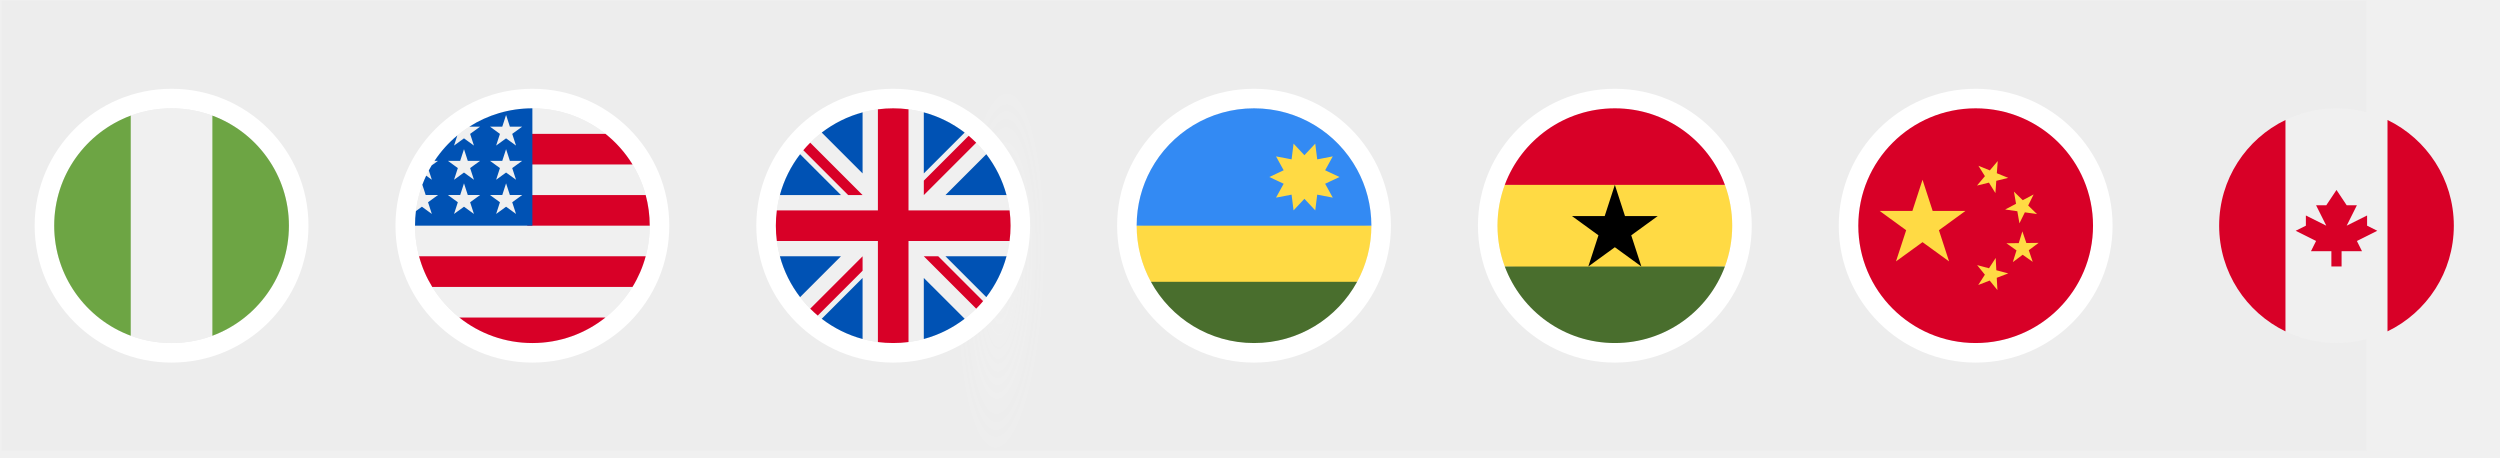
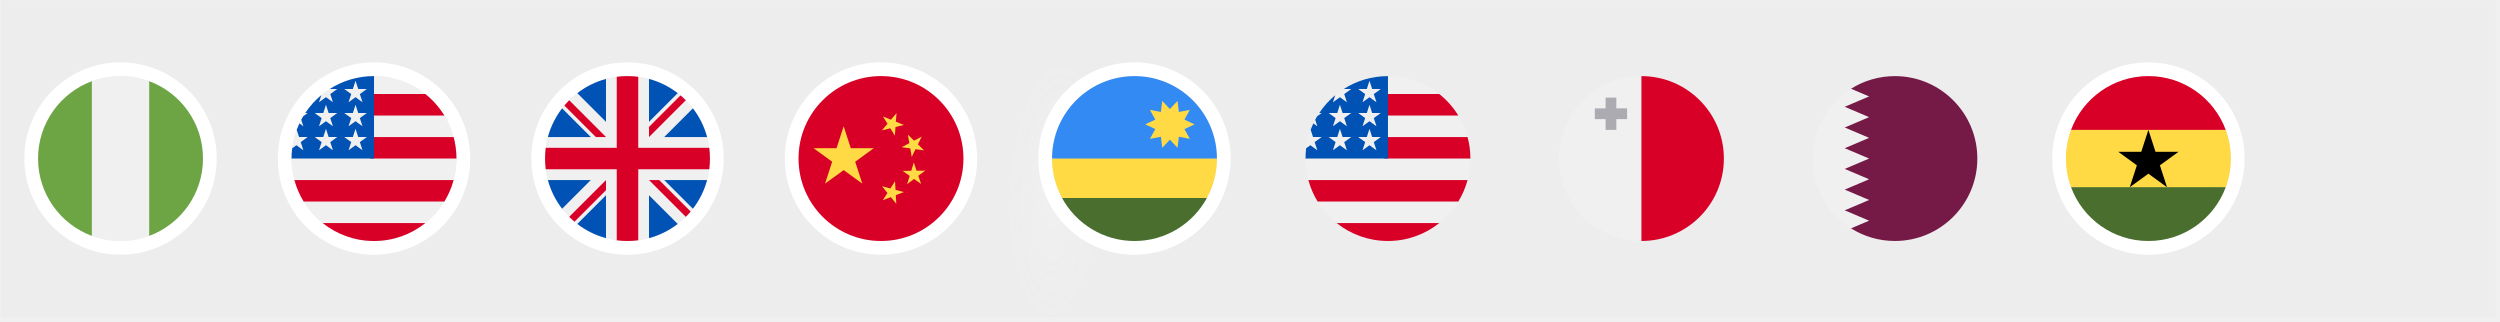
- <svg xmlns="http://www.w3.org/2000/svg" width="333" height="61" viewBox="0 0 333 61" fill="none">
-   <rect width="315" height="60" transform="translate(0.220703 0.0605469)" fill="url(#paint0_radial_1443_20387)" fill-opacity="0.07" />
-   <rect x="5.918" y="13.127" width="33.868" height="33.868" rx="16.934" stroke="white" stroke-width="2.605" />
-   <path d="M22.852 45.692C31.485 45.692 38.483 38.694 38.483 30.061C38.483 21.428 31.485 14.43 22.852 14.43C14.219 14.43 7.221 21.428 7.221 30.061C7.221 38.694 14.219 45.692 22.852 45.692Z" fill="#F0F0F0" />
-   <path d="M7.221 30.059C7.221 36.78 11.463 42.51 17.415 44.719V15.4C11.463 17.609 7.221 23.339 7.221 30.059Z" fill="#6DA544" />
-   <path d="M38.483 30.059C38.483 23.339 34.242 17.609 28.289 15.4V44.719C34.242 42.51 38.483 36.78 38.483 30.059Z" fill="#6DA544" />
-   <rect x="53.979" y="13.127" width="33.868" height="33.868" rx="16.934" stroke="white" stroke-width="2.605" />
-   <path d="M70.913 45.692C79.546 45.692 86.544 38.694 86.544 30.061C86.544 21.428 79.546 14.43 70.913 14.43C62.28 14.43 55.281 21.428 55.281 30.061C55.281 38.694 62.28 45.692 70.913 45.692Z" fill="#F0F0F0" />
-   <path d="M70.232 30.062H86.543C86.543 28.651 86.355 27.285 86.005 25.984H70.232V30.062Z" fill="#D80027" />
-   <path d="M70.232 21.906H84.249C83.292 20.345 82.069 18.964 80.642 17.828H70.232V21.906Z" fill="#D80027" />
-   <path d="M70.91 45.693C74.589 45.693 77.97 44.422 80.64 42.295H61.18C63.85 44.422 67.231 45.693 70.91 45.693Z" fill="#D80027" />
-   <path d="M57.574 38.216H84.248C85.016 36.963 85.612 35.593 86.004 34.139H55.818C56.21 35.593 56.806 36.963 57.574 38.216Z" fill="#D80027" />
-   <path d="M62.522 16.871H63.947L62.621 17.833L63.128 19.391L61.803 18.428L60.478 19.391L60.915 18.045C59.748 19.017 58.726 20.156 57.883 21.424H58.34L57.496 22.037C57.365 22.256 57.239 22.479 57.118 22.705L57.521 23.944L56.769 23.398C56.583 23.794 56.412 24.199 56.258 24.612L56.702 25.978H58.34L57.015 26.94L57.521 28.498L56.196 27.535L55.402 28.112C55.323 28.75 55.281 29.401 55.281 30.061H70.913C70.913 21.428 70.913 20.41 70.913 14.43C67.825 14.43 64.946 15.325 62.522 16.871ZM63.128 28.498L61.803 27.535L60.478 28.498L60.984 26.94L59.659 25.978H61.297L61.803 24.42L62.309 25.978H63.947L62.621 26.94L63.128 28.498ZM62.621 22.387L63.128 23.944L61.803 22.982L60.478 23.944L60.984 22.387L59.659 21.424H61.297L61.803 19.867L62.309 21.424H63.947L62.621 22.387ZM68.734 28.498L67.409 27.535L66.085 28.498L66.591 26.94L65.266 25.978H66.903L67.409 24.42L67.916 25.978H69.553L68.228 26.94L68.734 28.498ZM68.228 22.387L68.734 23.944L67.409 22.982L66.085 23.944L66.591 22.387L65.266 21.424H66.903L67.409 19.867L67.916 21.424H69.553L68.228 22.387ZM68.228 17.833L68.734 19.391L67.409 18.428L66.085 19.391L66.591 17.833L65.266 16.871H66.903L67.409 15.313L67.916 16.871H69.553L68.228 17.833Z" fill="#0052B4" />
-   <rect x="102.041" y="13.127" width="33.868" height="33.868" rx="16.934" stroke="white" stroke-width="2.605" />
-   <path d="M118.975 45.692C127.608 45.692 134.606 38.694 134.606 30.061C134.606 21.428 127.608 14.43 118.975 14.43C110.342 14.43 103.344 21.428 103.344 30.061C103.344 38.694 110.342 45.692 118.975 45.692Z" fill="#F0F0F0" />
+ <svg xmlns="http://www.w3.org/2000/svg" width="474" height="61" viewBox="0 0 474 61" fill="none">
+   <rect width="473" height="60" transform="translate(0.220703 0.0605469)" fill="url(#paint0_radial_1522_19052)" fill-opacity="0.07" />
+   <rect x="5.918" y="13.126" width="33.868" height="33.868" rx="16.934" stroke="white" stroke-width="2.605" />
+   <path d="M22.852 45.691C31.485 45.691 38.483 38.693 38.483 30.06C38.483 21.427 31.485 14.429 22.852 14.429C14.219 14.429 7.221 21.427 7.221 30.06C7.221 38.693 14.219 45.691 22.852 45.691Z" fill="#F0F0F0" />
+   <path d="M7.221 30.058C7.221 36.779 11.463 42.509 17.415 44.718V15.399C11.463 17.608 7.221 23.338 7.221 30.058Z" fill="#6DA544" />
+   <path d="M38.483 30.058C38.483 23.338 34.242 17.608 28.289 15.399V44.718C34.242 42.509 38.483 36.779 38.483 30.058Z" fill="#6DA544" />
+   <rect x="53.979" y="13.126" width="33.868" height="33.868" rx="16.934" stroke="white" stroke-width="2.605" />
+   <path d="M70.913 45.691C79.546 45.691 86.544 38.693 86.544 30.06C86.544 21.427 79.546 14.429 70.913 14.429C62.28 14.429 55.281 21.427 55.281 30.06C55.281 38.693 62.28 45.691 70.913 45.691Z" fill="#F0F0F0" />
+   <path d="M70.232 30.06H86.543C86.543 28.649 86.355 27.283 86.005 25.982H70.232V30.06Z" fill="#D80027" />
+   <path d="M70.232 21.905H84.249C83.292 20.343 82.069 18.963 80.642 17.827H70.232V21.905Z" fill="#D80027" />
+   <path d="M70.912 45.692C74.591 45.692 77.972 44.42 80.642 42.294H61.182C63.852 44.42 67.233 45.692 70.912 45.692Z" fill="#D80027" />
+   <path d="M57.576 38.215H84.25C85.019 36.962 85.614 35.592 86.006 34.138H55.82C56.212 35.592 56.808 36.962 57.576 38.215V38.215Z" fill="#D80027" />
+   <path d="M62.522 16.87H63.947L62.621 17.832L63.128 19.39L61.803 18.427L60.478 19.39L60.915 18.044C59.748 19.016 58.726 20.155 57.883 21.423H58.34L57.496 22.036C57.365 22.255 57.239 22.478 57.118 22.704L57.521 23.944L56.769 23.398C56.583 23.793 56.412 24.198 56.258 24.611L56.702 25.977H58.34L57.015 26.939L57.521 28.497L56.196 27.534L55.402 28.111C55.323 28.75 55.281 29.4 55.281 30.06H70.913C70.913 21.427 70.913 20.409 70.913 14.429C67.825 14.429 64.946 15.325 62.522 16.87V16.87ZM63.128 28.497L61.803 27.534L60.478 28.497L60.984 26.939L59.659 25.977H61.297L61.803 24.419L62.309 25.977H63.947L62.621 26.939L63.128 28.497ZM62.621 22.386L63.128 23.944L61.803 22.981L60.478 23.944L60.984 22.386L59.659 21.423H61.297L61.803 19.866L62.309 21.423H63.947L62.621 22.386ZM68.734 28.497L67.409 27.534L66.085 28.497L66.591 26.939L65.266 25.977H66.903L67.409 24.419L67.916 25.977H69.553L68.228 26.939L68.734 28.497ZM68.228 22.386L68.734 23.944L67.409 22.981L66.085 23.944L66.591 22.386L65.266 21.423H66.903L67.409 19.866L67.916 21.423H69.553L68.228 22.386ZM68.228 17.832L68.734 19.39L67.409 18.427L66.085 19.39L66.591 17.832L65.266 16.87H66.903L67.409 15.312L67.916 16.87H69.553L68.228 17.832Z" fill="#0052B4" />
+   <rect x="102.041" y="13.126" width="33.868" height="33.868" rx="16.934" stroke="white" stroke-width="2.605" />
+   <path d="M118.975 45.691C127.608 45.691 134.606 38.693 134.606 30.06C134.606 21.427 127.608 14.429 118.975 14.429C110.342 14.429 103.344 21.427 103.344 30.06C103.344 38.693 110.342 45.691 118.975 45.691Z" fill="#F0F0F0" />
  <path d="M106.574 20.543C105.346 22.14 104.42 23.982 103.881 25.982H112.013L106.574 20.543Z" fill="#0052B4" />
  <path d="M134.067 25.982C133.528 23.982 132.602 22.14 131.374 20.543L125.936 25.982H134.067Z" fill="#0052B4" />
-   <path d="M103.881 34.137C104.42 36.137 105.346 37.978 106.574 39.576L112.013 34.137H103.881Z" fill="#0052B4" />
+   <path d="M103.881 34.138C104.42 36.138 105.346 37.979 106.574 39.577L112.013 34.138H103.881Z" fill="#0052B4" />
  <path d="M128.49 17.66C126.892 16.432 125.051 15.506 123.051 14.967V23.099L128.49 17.66Z" fill="#0052B4" />
-   <path d="M109.457 42.46C111.055 43.688 112.896 44.614 114.896 45.153V37.022L109.457 42.46Z" fill="#0052B4" />
+   <path d="M109.457 42.459C111.055 43.687 112.896 44.613 114.896 45.152V37.02L109.457 42.459Z" fill="#0052B4" />
  <path d="M114.896 14.967C112.896 15.506 111.054 16.432 109.457 17.66L114.896 23.099V14.967Z" fill="#0052B4" />
-   <path d="M123.051 45.153C125.051 44.614 126.892 43.688 128.49 42.46L123.051 37.022V45.153Z" fill="#0052B4" />
-   <path d="M125.936 34.137L131.374 39.576C132.602 37.978 133.528 36.137 134.067 34.137H125.936Z" fill="#0052B4" />
-   <path d="M134.474 28.022H121.014H121.014V14.562C120.347 14.475 119.666 14.43 118.975 14.43C118.284 14.43 117.604 14.475 116.936 14.562V28.022V28.022H103.476C103.389 28.69 103.344 29.37 103.344 30.061C103.344 30.752 103.389 31.433 103.476 32.1H116.936H116.936V45.56C117.604 45.647 118.284 45.692 118.975 45.692C119.666 45.692 120.347 45.647 121.014 45.56V32.1V32.1H134.474C134.561 31.433 134.606 30.752 134.606 30.061C134.606 29.37 134.561 28.69 134.474 28.022Z" fill="#D80027" />
-   <path d="M123.053 34.139L130.028 41.114C130.349 40.793 130.655 40.458 130.947 40.111L124.975 34.139H123.053V34.139Z" fill="#D80027" />
-   <path d="M114.897 34.139H114.897L107.922 41.114C108.243 41.435 108.578 41.741 108.925 42.033L114.897 36.061V34.139Z" fill="#D80027" />
-   <path d="M114.898 25.983V25.983L107.923 19.008C107.602 19.328 107.296 19.664 107.004 20.011L112.976 25.983H114.898V25.983Z" fill="#D80027" />
-   <path d="M123.053 25.984L130.028 19.009C129.707 18.688 129.372 18.382 129.025 18.09L123.053 24.062V25.984Z" fill="#D80027" />
-   <rect x="150.102" y="13.127" width="33.868" height="33.868" rx="16.934" stroke="white" stroke-width="2.605" />
-   <path d="M151.404 30.06C151.404 32.768 152.093 35.316 153.305 37.536L167.036 38.896L180.766 37.536C181.978 35.316 182.667 32.768 182.667 30.06L167.036 28.701L151.404 30.06Z" fill="#FFDA44" />
-   <path d="M180.766 22.585C178.115 17.726 172.961 14.43 167.036 14.43C161.111 14.43 155.956 17.726 153.305 22.585C152.093 24.806 151.404 27.353 151.404 30.061H182.667C182.667 27.353 181.978 24.806 180.766 22.585Z" fill="#338AF3" />
-   <path d="M167.035 45.693C172.96 45.693 178.115 42.396 180.766 37.537H153.305C155.956 42.396 161.11 45.693 167.035 45.693Z" fill="#496E2D" />
-   <path d="M169.074 23.577L170.983 24.475L169.967 26.324L172.04 25.927L172.302 28.022L173.746 26.481L175.19 28.022L175.453 25.927L177.526 26.324L176.509 24.475L178.418 23.577L176.509 22.679L177.526 20.83L175.453 21.227L175.19 19.133L173.746 20.673L172.302 19.133L172.04 21.227L169.967 20.83L170.983 22.679L169.074 23.577Z" fill="#FFDA44" />
-   <rect x="198.164" y="13.127" width="33.868" height="33.868" rx="16.934" stroke="white" stroke-width="2.605" />
-   <path d="M199.467 30.062C199.467 31.974 199.811 33.806 200.439 35.499L215.098 36.179L229.757 35.499C230.386 33.806 230.73 31.974 230.73 30.062C230.73 28.15 230.386 26.318 229.757 24.625L215.098 23.945L200.439 24.625C199.811 26.318 199.467 28.15 199.467 30.062V30.062Z" fill="#FFDA44" />
-   <path d="M215.099 14.43C208.378 14.43 202.648 18.672 200.439 24.624H229.758C227.549 18.672 221.82 14.43 215.099 14.43Z" fill="#D80027" />
-   <path d="M229.758 35.498H200.439C202.648 41.45 208.378 45.692 215.099 45.692C221.82 45.692 227.549 41.45 229.758 35.498Z" fill="#496E2D" />
-   <path d="M215.098 24.623L216.447 28.776H220.814L217.281 31.343L218.631 35.497L215.098 32.93L211.564 35.497L212.914 31.343L209.381 28.776H213.748L215.098 24.623Z" fill="black" />
-   <rect x="246.225" y="13.127" width="33.868" height="33.868" rx="16.934" stroke="white" stroke-width="2.605" />
-   <path d="M263.159 45.692C271.792 45.692 278.79 38.694 278.79 30.061C278.79 21.428 271.792 14.43 263.159 14.43C254.526 14.43 247.527 21.428 247.527 30.061C247.527 38.694 254.526 45.692 263.159 45.692Z" fill="#D80027" />
-   <path d="M256.08 23.943L257.43 28.095H261.796L258.266 30.666L259.616 34.818L256.08 32.254L252.545 34.818L253.901 30.666L250.365 28.095H254.731L256.08 23.943Z" fill="#FFDA44" />
-   <path d="M266.058 38.64L265.027 37.37L263.5 37.962L264.385 36.588L263.354 35.312L264.935 35.733L265.826 34.359L265.912 35.996L267.499 36.417L265.967 37.003L266.058 38.64Z" fill="#FFDA44" />
-   <path d="M268.108 34.916L268.597 33.352L267.26 32.406L268.896 32.382L269.379 30.818L269.91 32.369L271.546 32.351L270.233 33.328L270.759 34.879L269.421 33.932L268.108 34.916Z" fill="#FFDA44" />
-   <path d="M270.876 25.902L270.155 27.374L271.328 28.515L269.71 28.283L268.989 29.749L268.708 28.137L267.084 27.905L268.537 27.142L268.256 25.523L269.429 26.665L270.876 25.902Z" fill="#FFDA44" />
-   <path d="M266.1 21.445L265.978 23.076L267.498 23.692L265.905 24.083L265.789 25.72L264.928 24.327L263.334 24.718L264.39 23.466L263.523 22.08L265.044 22.697L266.1 21.445Z" fill="#FFDA44" />
-   <g clip-path="url(#clip0_1443_20387)">
-     <path d="M311.22 45.69C319.852 45.69 326.85 38.692 326.85 30.06C326.85 21.427 319.852 14.43 311.22 14.43C302.588 14.43 295.59 21.427 295.59 30.06C295.59 38.692 302.588 45.69 311.22 45.69Z" fill="#F0F0F0" />
-     <path d="M326.85 30.06C326.85 23.863 323.244 18.509 318.016 15.98V44.139C323.244 41.611 326.85 36.256 326.85 30.06Z" fill="#D80027" />
-     <path d="M295.59 30.06C295.59 36.256 299.196 41.611 304.424 44.139V15.98C299.196 18.509 295.59 23.863 295.59 30.06Z" fill="#D80027" />
-     <path d="M313.938 32.098L316.656 30.739L315.297 30.06V28.701L312.579 30.06L313.938 27.341H312.579L311.22 25.303L309.861 27.341H308.501L309.861 30.06L307.142 28.701V30.06L305.783 30.739L308.501 32.098L307.822 33.458H310.54V35.496H311.899V33.458H314.618L313.938 32.098Z" fill="#D80027" />
+   <path d="M123.051 45.152C125.051 44.613 126.892 43.687 128.49 42.459L123.051 37.02V45.152Z" fill="#0052B4" />
+   <path d="M125.936 34.138L131.374 39.577C132.602 37.979 133.528 36.138 134.067 34.138H125.936Z" fill="#0052B4" />
+   <path d="M134.474 28.021H121.014H121.014V14.561C120.347 14.474 119.666 14.429 118.975 14.429C118.284 14.429 117.604 14.474 116.936 14.561V28.021V28.021H103.476C103.389 28.689 103.344 29.369 103.344 30.06C103.344 30.751 103.389 31.432 103.476 32.099H116.936H116.936V45.559C117.604 45.646 118.284 45.691 118.975 45.691C119.666 45.691 120.347 45.646 121.014 45.559V32.099V32.099H134.474C134.561 31.432 134.606 30.751 134.606 30.06C134.606 29.369 134.561 28.689 134.474 28.021Z" fill="#D80027" />
+   <path d="M123.053 34.138L130.028 41.113C130.349 40.792 130.655 40.457 130.947 40.109L124.975 34.138H123.053V34.138Z" fill="#D80027" />
+   <path d="M114.897 34.138H114.897L107.922 41.113C108.243 41.434 108.578 41.74 108.925 42.032L114.897 36.06V34.138Z" fill="#D80027" />
+   <path d="M114.898 25.982V25.982L107.923 19.007C107.602 19.328 107.296 19.663 107.004 20.01L112.976 25.982H114.898V25.982Z" fill="#D80027" />
+   <path d="M123.053 25.982L130.028 19.007C129.707 18.686 129.372 18.38 129.025 18.088L123.053 24.06V25.982Z" fill="#D80027" />
+   <rect x="150.102" y="13.126" width="33.868" height="33.868" rx="16.934" stroke="white" stroke-width="2.605" />
+   <path d="M167.036 45.691C175.669 45.691 182.667 38.693 182.667 30.06C182.667 21.427 175.669 14.429 167.036 14.429C158.403 14.429 151.404 21.427 151.404 30.06C151.404 38.693 158.403 45.691 167.036 45.691Z" fill="#D80027" />
+   <path d="M159.959 23.941L161.309 28.093H165.675L162.145 30.664L163.495 34.816L159.959 32.252L156.424 34.816L157.78 30.664L154.244 28.093H158.61L159.959 23.941Z" fill="#FFDA44" />
+   <path d="M169.935 38.639L168.904 37.369L167.377 37.961L168.262 36.587L167.23 35.311L168.812 35.732L169.703 34.358L169.789 35.995L171.376 36.416L169.844 37.002L169.935 38.639Z" fill="#FFDA44" />
+   <path d="M171.987 34.914L172.476 33.351L171.139 32.405L172.775 32.38L173.257 30.817L173.789 32.368L175.425 32.35L174.112 33.327L174.637 34.878L173.3 33.931L171.987 34.914Z" fill="#FFDA44" />
+   <path d="M174.753 25.902L174.032 27.374L175.205 28.515L173.587 28.283L172.866 29.749L172.585 28.137L170.961 27.905L172.414 27.142L172.133 25.523L173.306 26.665L174.753 25.902Z" fill="#FFDA44" />
+   <path d="M169.979 21.444L169.857 23.075L171.377 23.691L169.784 24.082L169.668 25.718L168.807 24.326L167.213 24.717L168.269 23.465L167.402 22.079L168.923 22.696L169.979 21.444Z" fill="#FFDA44" />
+   <rect x="198.164" y="13.126" width="33.868" height="33.868" rx="16.934" stroke="white" stroke-width="2.605" />
+   <path d="M199.467 30.059C199.467 32.767 200.156 35.315 201.367 37.535L215.098 38.895L228.829 37.535C230.041 35.315 230.73 32.767 230.73 30.059L215.098 28.7L199.467 30.059Z" fill="#FFDA44" />
+   <path d="M228.829 22.584C226.178 17.725 221.023 14.429 215.098 14.429C209.173 14.429 204.019 17.725 201.367 22.584C200.156 24.805 199.467 27.352 199.467 30.06H230.73C230.73 27.352 230.041 24.805 228.829 22.584Z" fill="#338AF3" />
+   <path d="M215.098 45.692C221.023 45.692 226.178 42.395 228.829 37.536H201.367C204.018 42.395 209.173 45.692 215.098 45.692Z" fill="#496E2D" />
+   <path d="M217.137 23.577L219.046 24.475L218.029 26.324L220.102 25.927L220.365 28.022L221.809 26.481L223.253 28.022L223.515 25.927L225.588 26.324L224.572 24.475L226.481 23.577L224.572 22.679L225.588 20.83L223.515 21.227L223.253 19.133L221.809 20.673L220.365 19.133L220.102 21.227L218.029 20.83L219.046 22.679L217.137 23.577Z" fill="#FFDA44" />
+   <g clip-path="url(#clip0_1522_19052)">
+     <path d="M263.157 45.691C271.79 45.691 278.787 38.693 278.787 30.061C278.787 21.428 271.79 14.431 263.157 14.431C254.525 14.431 247.527 21.428 247.527 30.061C247.527 38.693 254.525 45.691 263.157 45.691Z" fill="#F0F0F0" />
+     <path d="M262.479 30.06H278.788C278.788 28.649 278.6 27.282 278.25 25.982H262.479V30.06Z" fill="#D80027" />
+     <path d="M262.479 21.905H276.494C275.537 20.344 274.314 18.964 272.887 17.828H262.479V21.905Z" fill="#D80027" />
+     <path d="M263.157 45.691C266.836 45.691 270.217 44.419 272.887 42.293H253.428C256.098 44.419 259.479 45.691 263.157 45.691Z" fill="#D80027" />
+     <path d="M249.822 38.215H276.494C277.262 36.962 277.858 35.592 278.25 34.138H248.066C248.458 35.592 249.054 36.962 249.822 38.215Z" fill="#D80027" />
+     <path d="M254.767 16.872H256.192L254.867 17.834L255.373 19.392L254.048 18.429L252.723 19.392L253.16 18.046C251.994 19.018 250.972 20.156 250.129 21.425H250.585L249.742 22.037C249.611 22.256 249.485 22.479 249.364 22.705L249.767 23.945L249.015 23.399C248.828 23.794 248.658 24.199 248.504 24.612L248.948 25.978H250.585L249.261 26.94L249.767 28.498L248.442 27.535L247.648 28.112C247.569 28.75 247.527 29.401 247.527 30.061H263.157C263.157 21.428 263.157 20.411 263.157 14.431C260.07 14.431 257.191 15.326 254.767 16.872ZM255.373 28.498L254.048 27.535L252.723 28.498L253.229 26.94L251.905 25.978H253.542L254.048 24.42L254.554 25.978H256.192L254.867 26.94L255.373 28.498ZM254.867 22.387L255.373 23.945L254.048 22.982L252.723 23.945L253.229 22.387L251.905 21.425H253.542L254.048 19.867L254.554 21.425H256.192L254.867 22.387ZM260.979 28.498L259.655 27.535L258.33 28.498L258.836 26.94L257.511 25.978H259.149L259.655 24.42L260.161 25.978H261.798L260.473 26.94L260.979 28.498ZM260.473 22.387L260.979 23.945L259.655 22.982L258.33 23.945L258.836 22.387L257.511 21.425H259.149L259.655 19.867L260.161 21.425H261.798L260.473 22.387ZM260.473 17.834L260.979 19.392L259.655 18.429L258.33 19.392L258.836 17.834L257.511 16.872H259.149L259.655 15.314L260.161 16.872H261.798L260.473 17.834Z" fill="#0052B4" />
  </g>
+   <g clip-path="url(#clip1_1522_19052)">
+     <path d="M311.216 45.691C319.848 45.691 326.846 38.693 326.846 30.061C326.846 21.428 319.848 14.431 311.216 14.431C302.584 14.431 295.586 21.428 295.586 30.061C295.586 38.693 302.584 45.691 311.216 45.691Z" fill="#F0F0F0" />
+     <path d="M311.217 14.431C319.849 14.431 326.847 21.428 326.847 30.061C326.847 38.693 319.849 45.691 311.217 45.691" fill="#D80027" />
+     <path d="M306.458 20.547V18.508H304.42V20.547H302.381V22.585H304.42V24.624H306.458V22.585H308.497V20.547H306.458Z" fill="#ACABB1" />
+   </g>
+   <g clip-path="url(#clip2_1522_19052)">
+     <path d="M359.275 45.691C367.907 45.691 374.905 38.693 374.905 30.061C374.905 21.428 367.907 14.431 359.275 14.431C350.642 14.431 343.645 21.428 343.645 30.061C343.645 38.693 350.642 45.691 359.275 45.691Z" fill="#F0F0F0" />
+     <path d="M374.904 30.061C374.904 21.428 367.906 14.431 359.274 14.431C356.216 14.431 353.364 15.309 350.955 16.827L354.381 18.283L349.76 20.246L354.381 22.209L349.76 24.173L354.381 26.136L349.76 28.099L354.381 30.062L349.76 32.025L354.381 33.988L349.76 35.951L354.381 37.914L349.76 39.878L354.381 41.841L350.956 43.295C353.365 44.812 356.217 45.691 359.274 45.691C367.906 45.691 374.904 38.693 374.904 30.061Z" fill="#751A46" />
+   </g>
+   <rect x="390.401" y="13.126" width="33.868" height="33.868" rx="16.934" stroke="white" stroke-width="2.605" />
+   <path d="M391.703 30.061C391.703 31.973 392.047 33.805 392.675 35.498L407.334 36.178L421.994 35.498C422.622 33.805 422.966 31.973 422.966 30.061C422.966 28.149 422.622 26.317 421.994 24.624L407.334 23.944L392.675 24.624C392.047 26.317 391.703 28.149 391.703 30.061V30.061Z" fill="#FFDA44" />
+   <path d="M407.335 14.429C400.614 14.429 394.884 18.671 392.676 24.623H421.994C419.785 18.671 414.056 14.429 407.335 14.429Z" fill="#D80027" />
+   <path d="M421.994 35.497H392.676C394.884 41.449 400.614 45.691 407.335 45.691C414.056 45.691 419.785 41.449 421.994 35.497Z" fill="#496E2D" />
+   <path d="M407.334 24.623L408.683 28.776H413.051L409.518 31.343L410.867 35.497L407.334 32.93L403.801 35.497L405.15 31.343L401.617 28.776H405.984L407.334 24.623Z" fill="black" />
  <defs>
-     <radialGradient id="paint0_radial_1443_20387" cx="0" cy="0" r="1" gradientUnits="userSpaceOnUse" gradientTransform="translate(133.14 36) rotate(-87.9955) scale(24.0147 5.73649)">
+     <radialGradient id="paint0_radial_1522_19052" cx="0" cy="0" r="1" gradientUnits="userSpaceOnUse" gradientTransform="translate(199.921 36) rotate(-86.9916) scale(24.0331 8.60723)">
      <stop stop-color="white" />
      <stop offset="1" stop-color="#999999" stop-opacity="0.31" />
    </radialGradient>
-     <clipPath id="clip0_1443_20387">
-       <rect width="31.26" height="31.26" fill="white" transform="translate(295.59 14.4297)" />
+     <clipPath id="clip0_1522_19052">
+       <rect width="31.26" height="31.26" fill="white" transform="translate(247.527 14.4307)" />
+     </clipPath>
+     <clipPath id="clip1_1522_19052">
+       <rect width="31.26" height="31.26" fill="white" transform="translate(295.586 14.4307)" />
+     </clipPath>
+     <clipPath id="clip2_1522_19052">
+       <rect width="31.26" height="31.26" fill="white" transform="translate(343.645 14.4307)" />
    </clipPath>
  </defs>
</svg>
